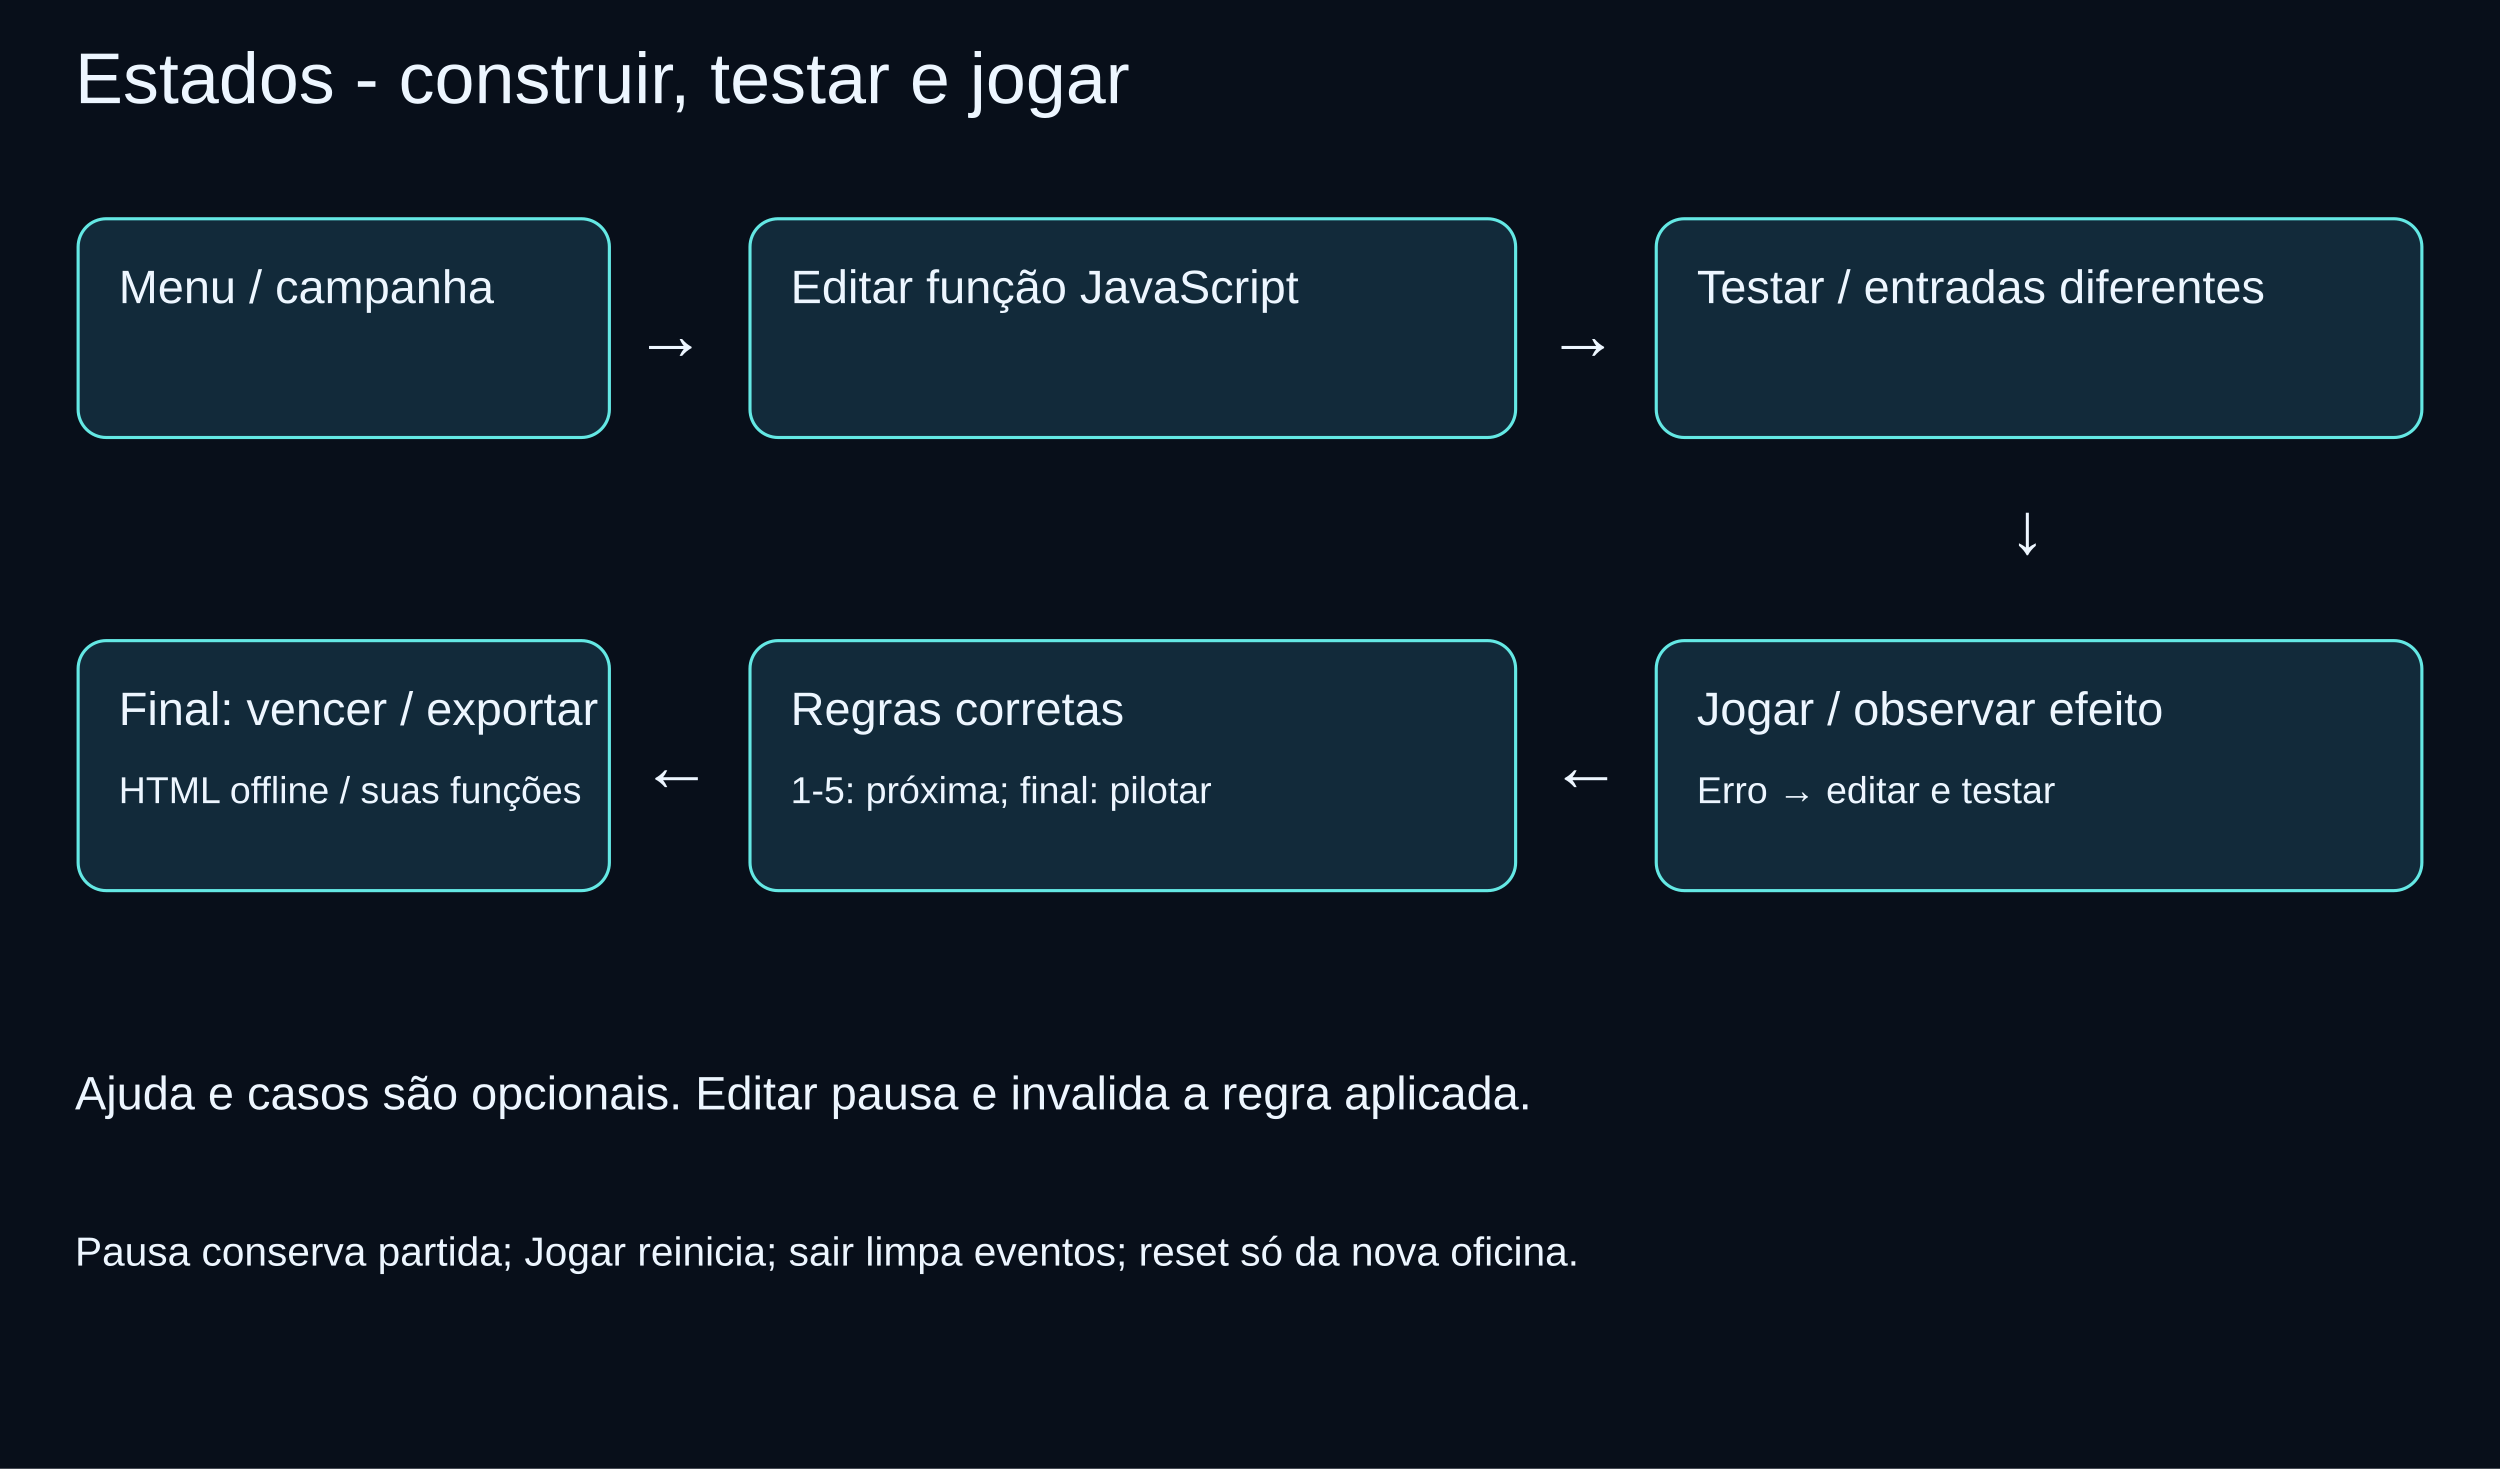
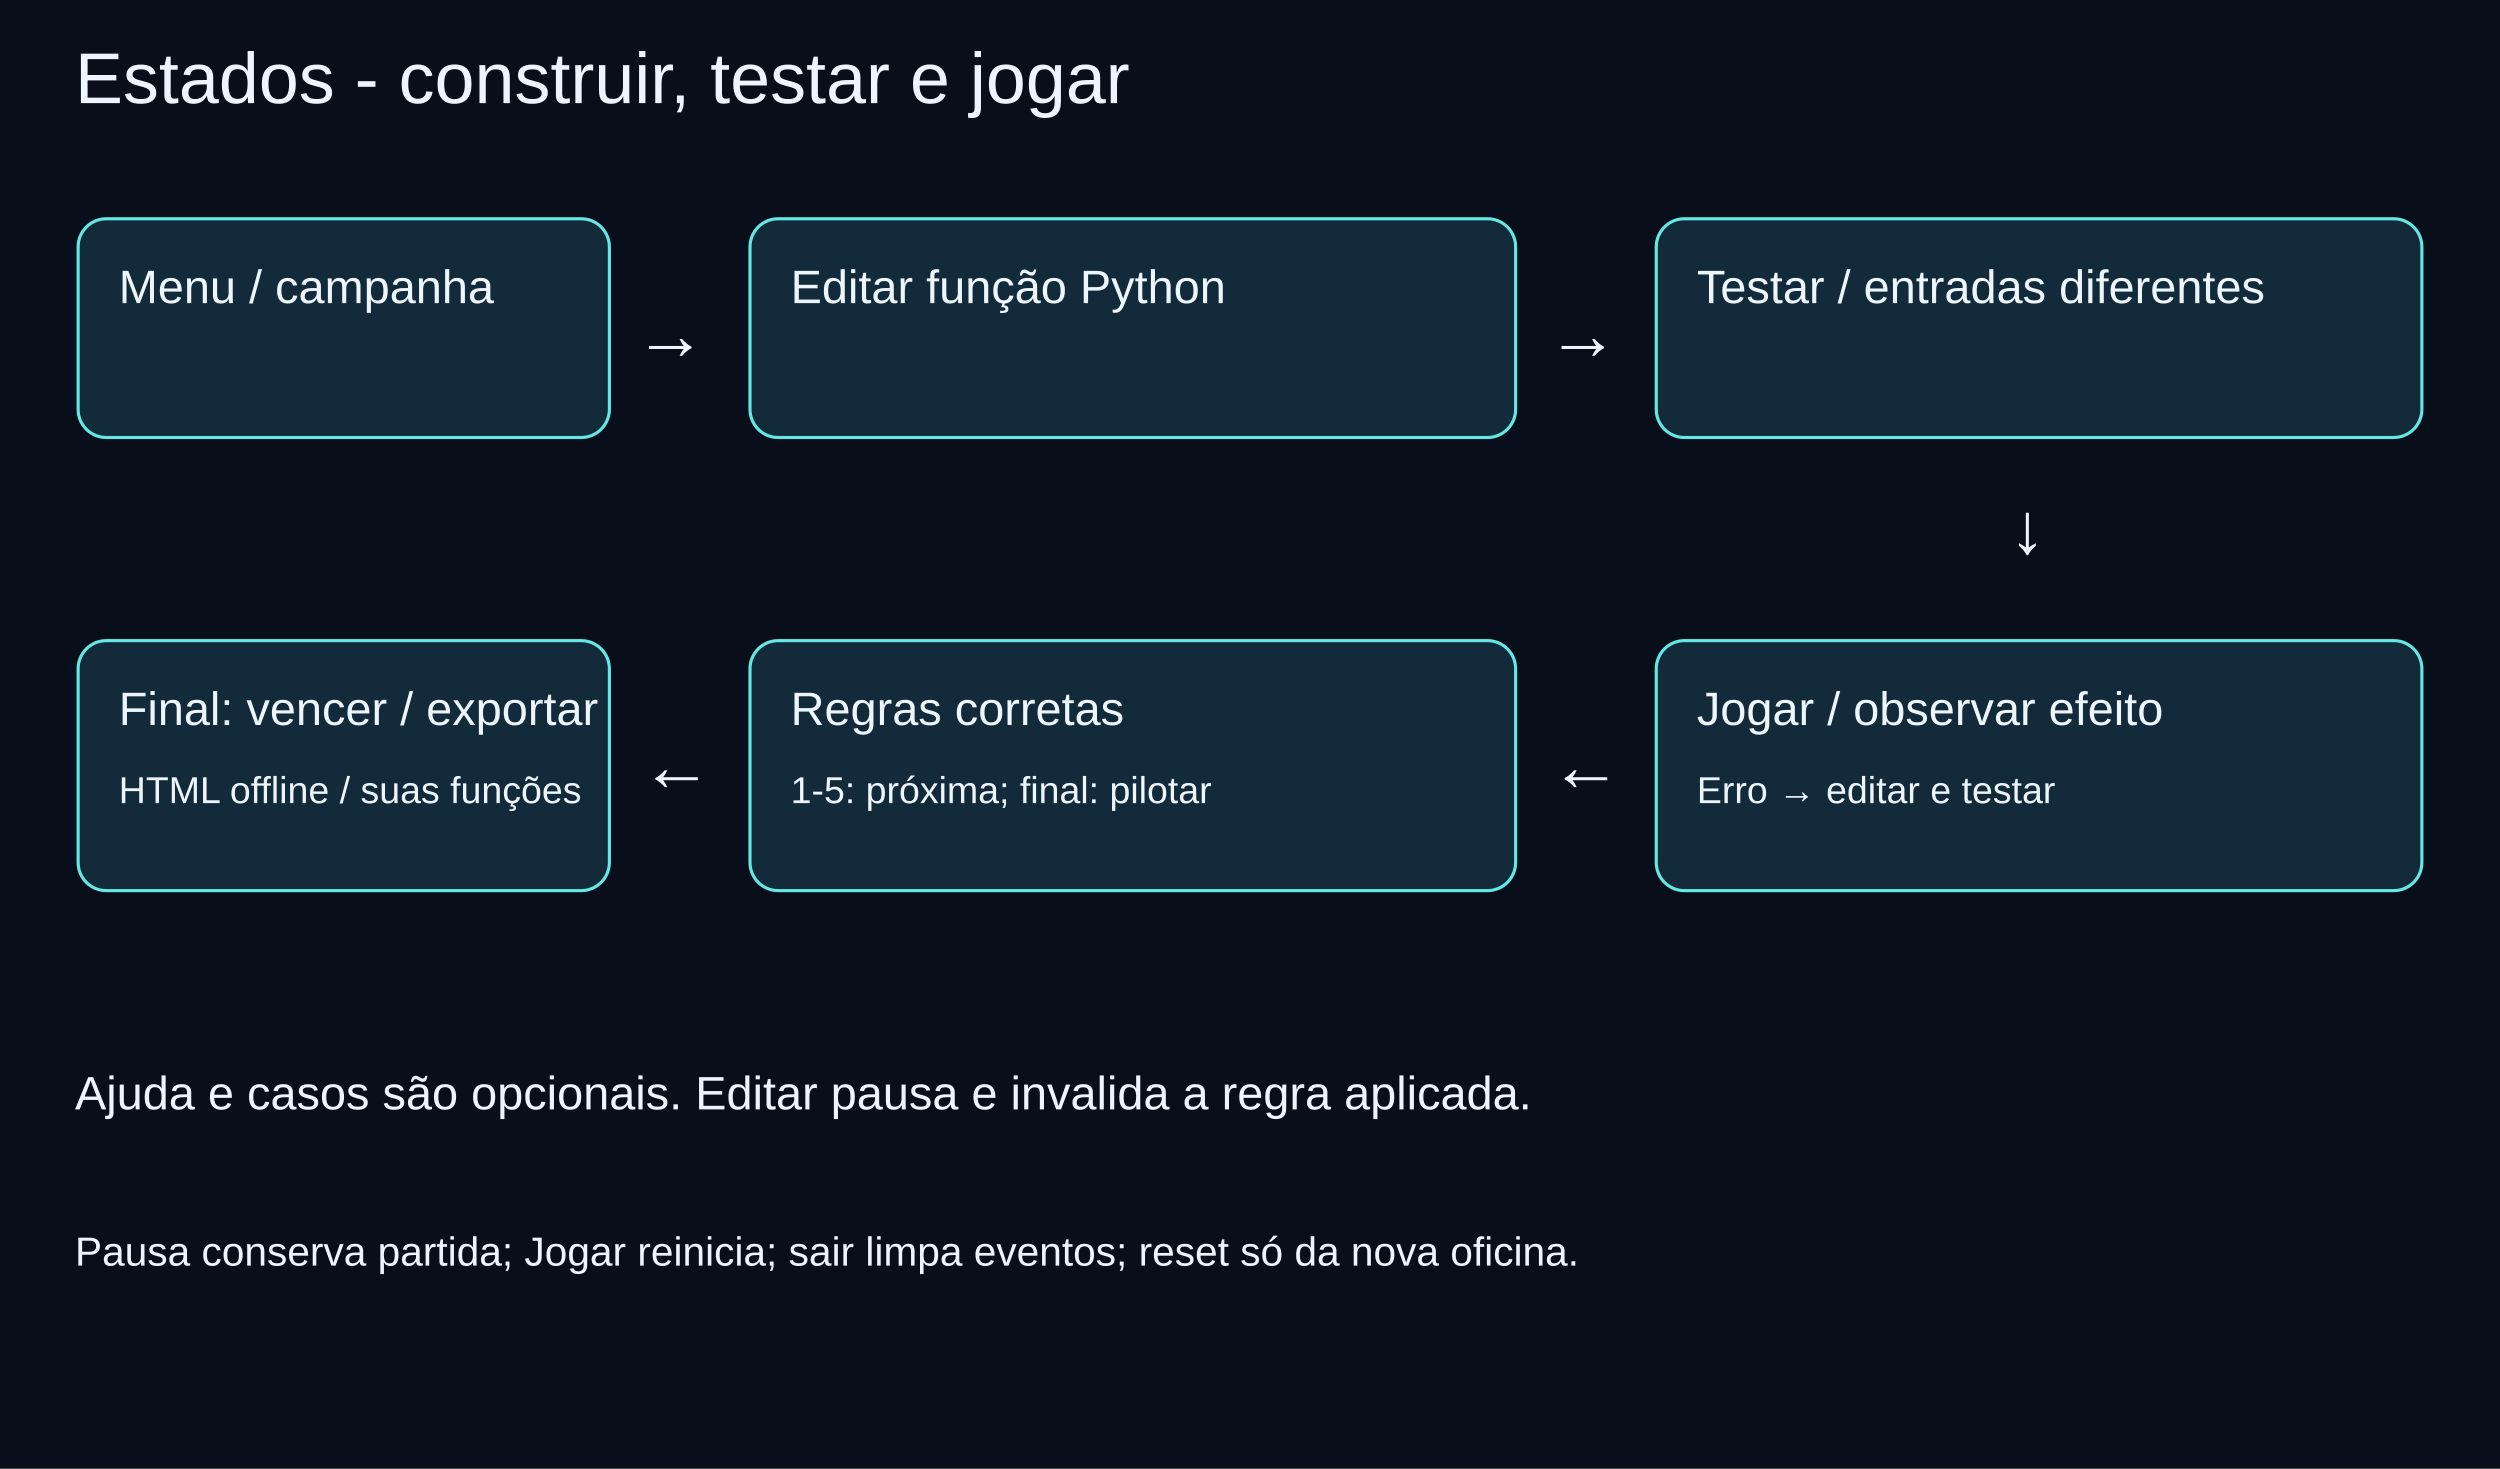
<svg xmlns="http://www.w3.org/2000/svg" width="800" height="470" viewBox="0 0 800 470">
  <rect width="100%" height="100%" fill="#080f1a" />
  <g font-family="Arial,sans-serif" fill="#edf6ff">
    <text x="24" y="33" font-size="23">Estados - construir, testar e jogar</text>
    <rect x="25" y="70" width="170" height="70" rx="9" fill="#122a3a" stroke="#64e8e4" />
    <text x="38" y="97" font-size="15">Menu / campanha</text>
    <text x="203" y="115" font-size="23">→</text>
    <rect x="240" y="70" width="245" height="70" rx="9" fill="#122a3a" stroke="#64e8e4" />
-     <text x="253" y="97" font-size="15">Editar função JavaScript</text>
+     <text x="253" y="97" font-size="15">Editar função Python</text>
    <text x="495" y="115" font-size="23">→</text>
    <rect x="530" y="70" width="245" height="70" rx="9" fill="#122a3a" stroke="#64e8e4" />
    <text x="543" y="97" font-size="15">Testar / entradas diferentes</text>
    <rect x="25" y="205" width="170" height="80" rx="9" fill="#122a3a" stroke="#64e8e4" />
    <text x="38" y="232" font-size="15">Final: vencer / exportar</text>
    <text x="38" y="257" font-size="12">HTML offline / suas funções</text>
    <text x="205" y="253" font-size="23">←</text>
    <rect x="240" y="205" width="245" height="80" rx="9" fill="#122a3a" stroke="#64e8e4" />
    <text x="253" y="232" font-size="15">Regras corretas</text>
    <text x="253" y="257" font-size="12">1-5: próxima; final: pilotar</text>
    <text x="496" y="253" font-size="23">←</text>
    <rect x="530" y="205" width="245" height="80" rx="9" fill="#122a3a" stroke="#64e8e4" />
    <text x="543" y="232" font-size="15">Jogar / observar efeito</text>
    <text x="543" y="257" font-size="12">Erro → editar e testar</text>
    <text x="643" y="177" font-size="23">↓</text>
    <text x="24" y="355" font-size="15">Ajuda e casos são opcionais. Editar pausa e invalida a regra aplicada.</text>
    <text x="24" y="405" font-size="13">Pausa conserva partida; Jogar reinicia; sair limpa eventos; reset só da nova oficina.</text>
  </g>
</svg>
